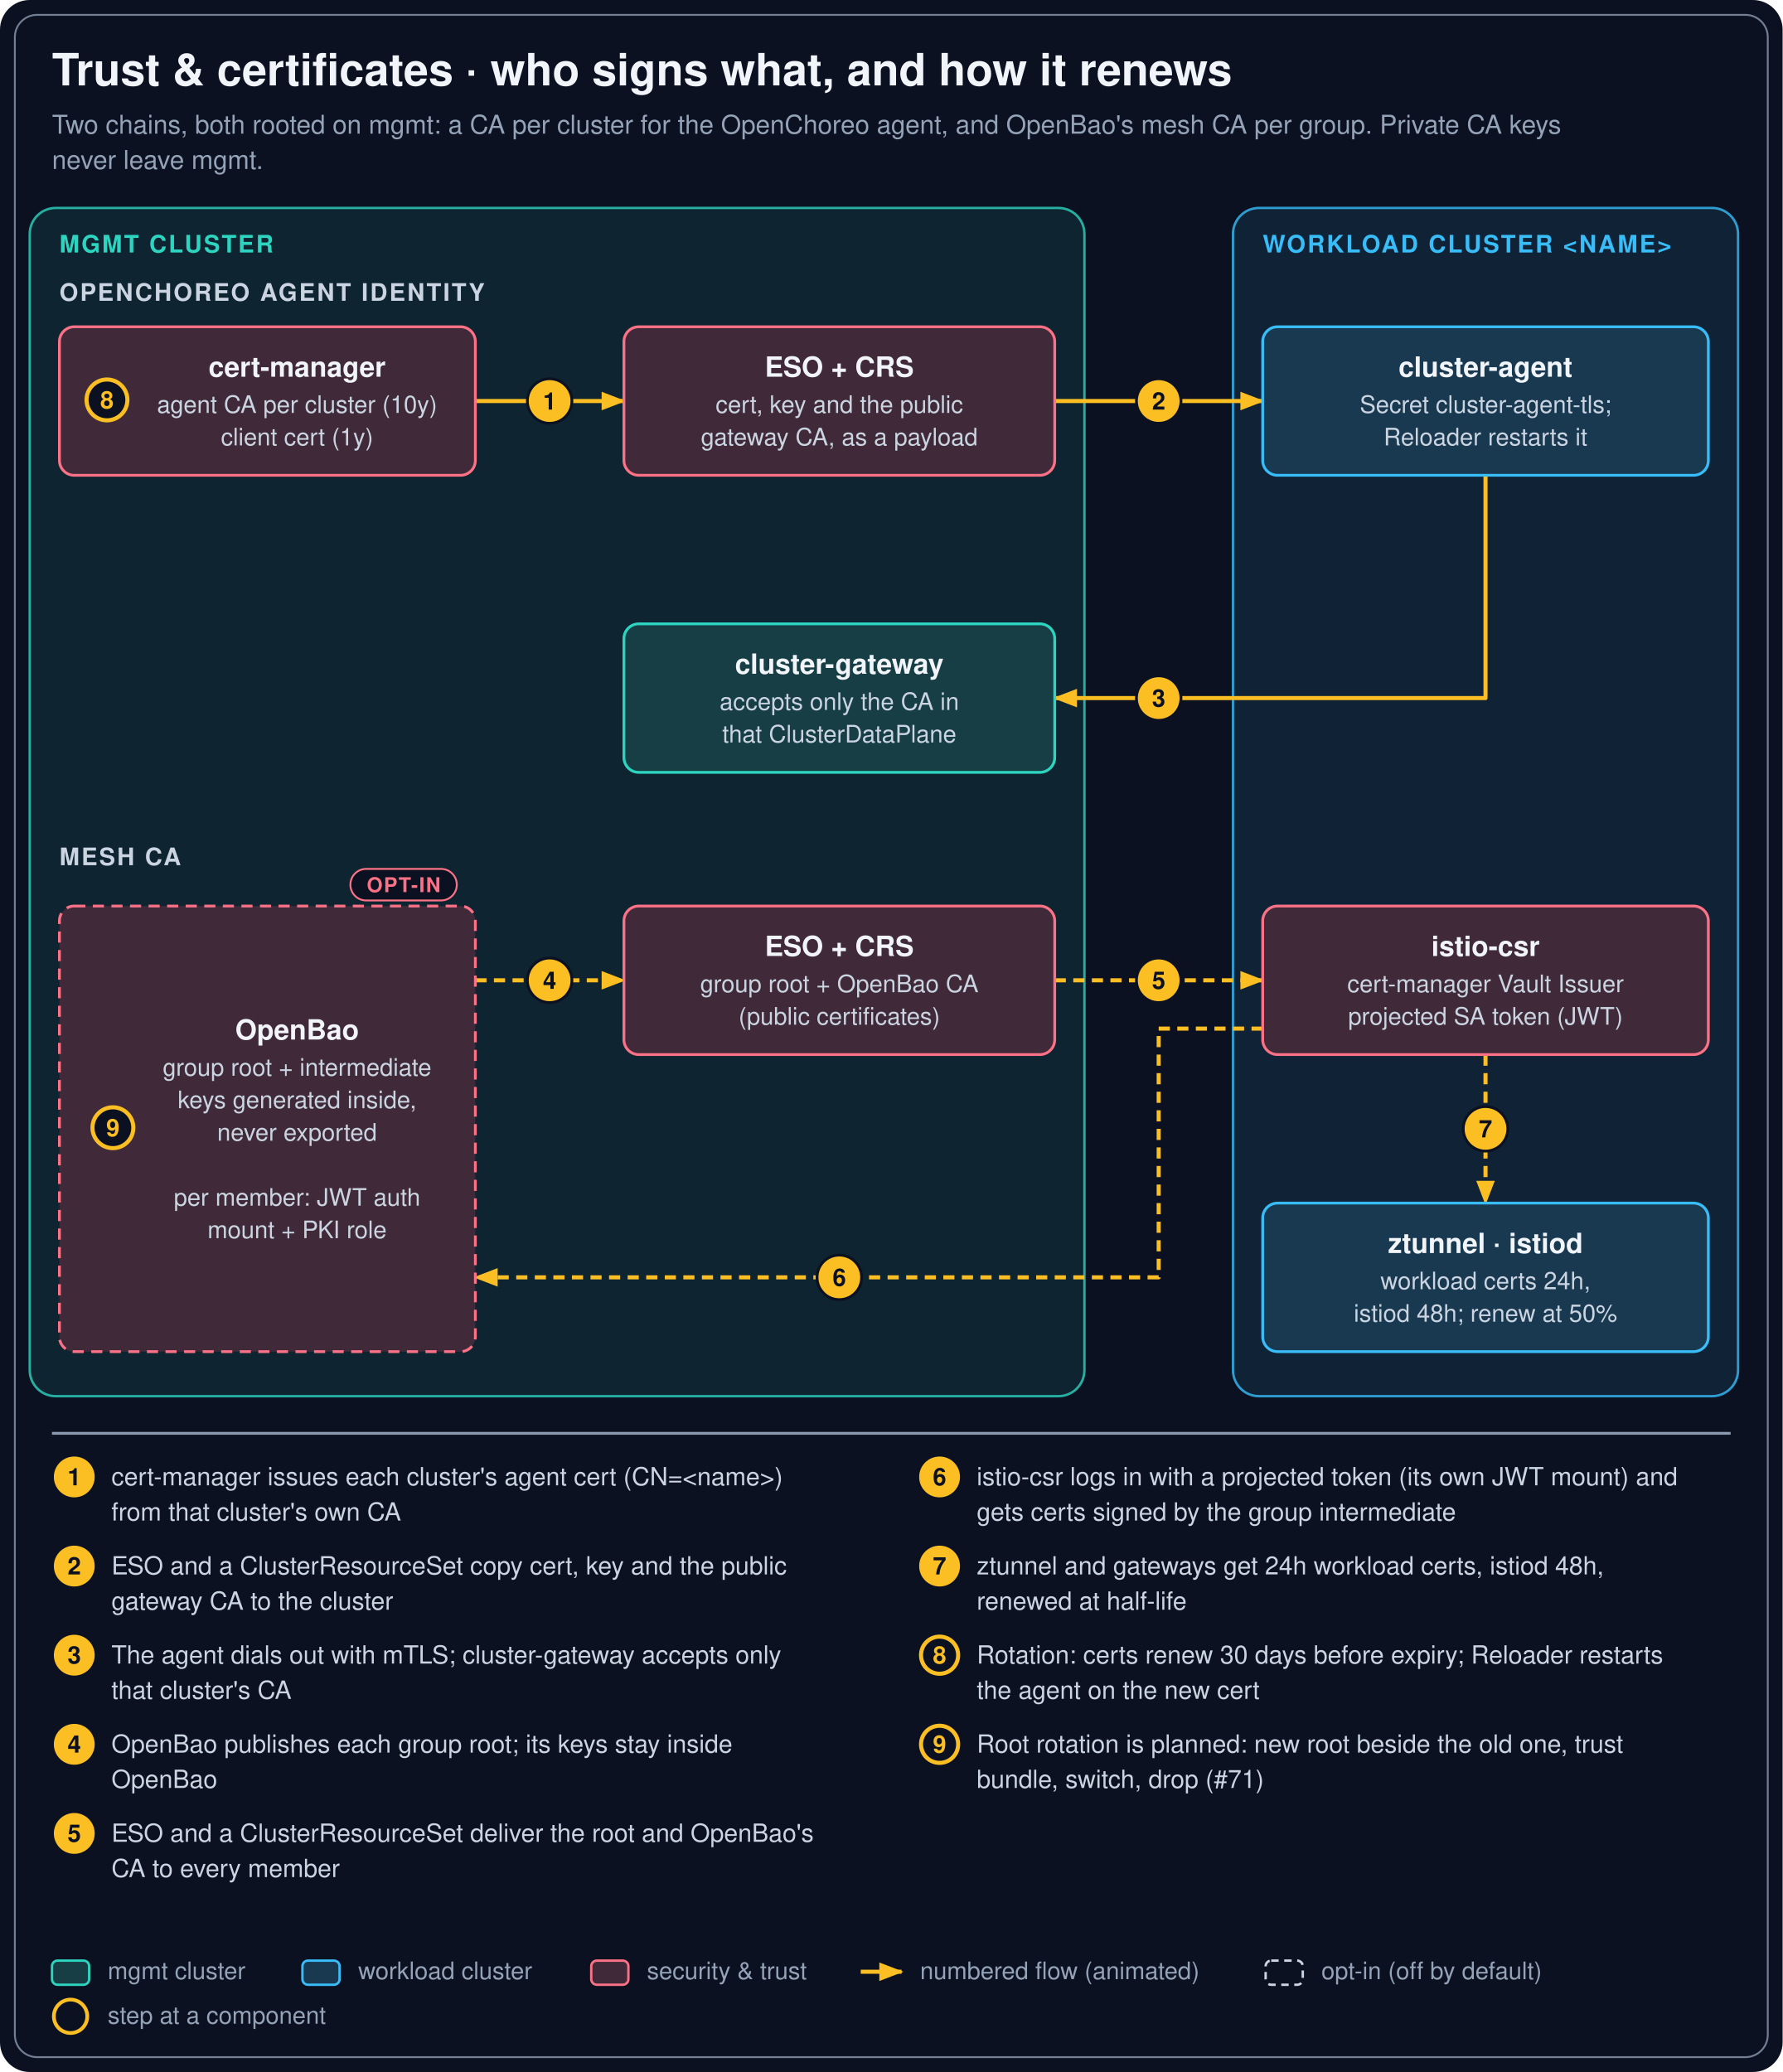
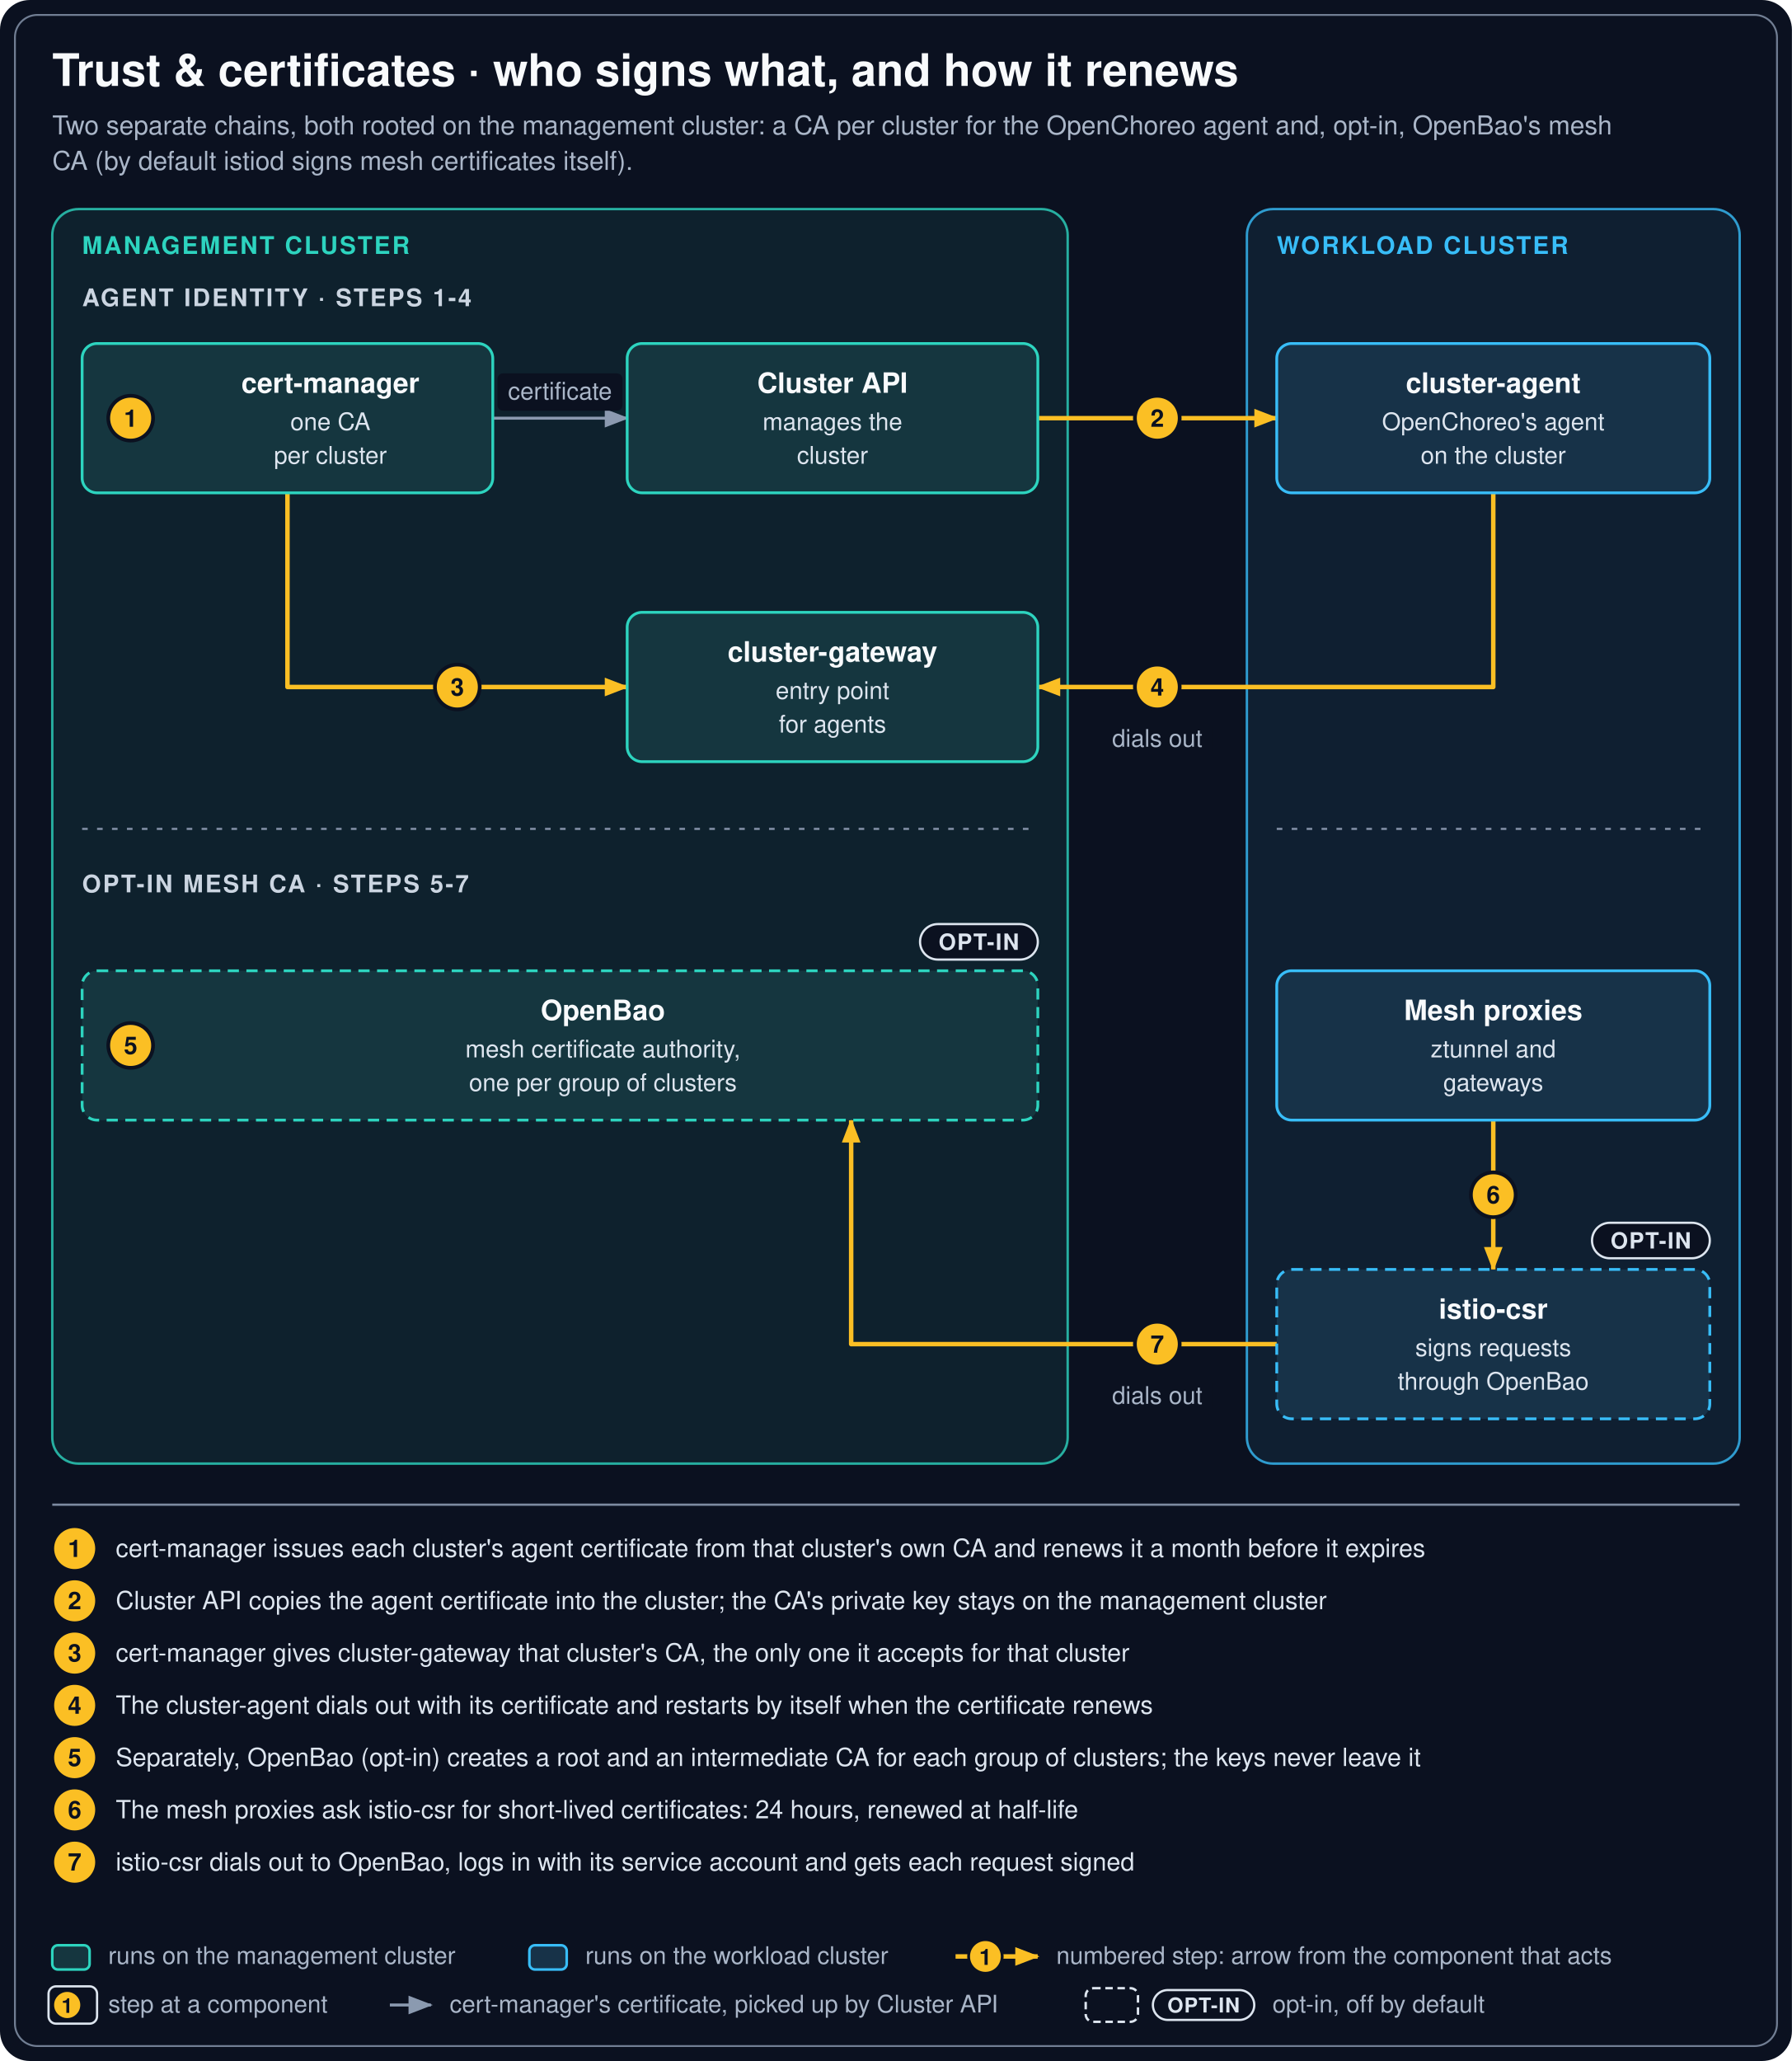
- <svg xmlns="http://www.w3.org/2000/svg" width="960" height="1116" viewBox="0 0 960 1116" role="img" aria-label="Trust &amp; certificates · who signs what, and how it renews">
-   <style>.s{font-family:'Segoe UI','Helvetica Neue',Helvetica,Arial,'Liberation Sans',sans-serif}.m{font-family:'JetBrains Mono',SFMono-Regular,Menlo,Consolas,'Liberation Mono',monospace}.fx{fill:none;stroke-width:3.2;stroke-linecap:round;stroke-dasharray:4 10;opacity:0;animation:fxdash .9s linear infinite,fxseq 10.20s linear infinite both}@keyframes fxdash{to{stroke-dashoffset:-14}}@keyframes fxseq{0%{opacity:0}3%{opacity:1}25.9%{opacity:1}30.9%{opacity:0}100%{opacity:0}}@media (prefers-reduced-motion:reduce){.fx{animation:none;opacity:0}}</style>
+ <svg xmlns="http://www.w3.org/2000/svg" width="960" height="1104" viewBox="0 0 960 1104" role="img" aria-label="Trust &amp; certificates · who signs what, and how it renews">
+   <style>.s{font-family:'Segoe UI','Helvetica Neue',Helvetica,Arial,'Liberation Sans',sans-serif}.m{font-family:'JetBrains Mono',SFMono-Regular,Menlo,Consolas,'Liberation Mono',monospace}.fx{fill:none;stroke-width:3.4;stroke-linecap:round;stroke-dasharray:4 10;opacity:0;animation:fxdash .9s linear infinite,fxseq 10.20s linear infinite both}@keyframes fxdash{to{stroke-dashoffset:-14}}@keyframes fxseq{0%{opacity:0}3%{opacity:1}25.9%{opacity:1}30.9%{opacity:0}100%{opacity:0}}@media (prefers-reduced-motion:reduce){.fx{animation:none;opacity:0}}</style>
  <defs>
+     <marker id="ah8b9ab0" markerWidth="13" markerHeight="10" refX="12" refY="5" orient="auto" markerUnits="userSpaceOnUse">
+       <path d="M0,0 L13,5 L0,10 z" fill="#8b9ab0" />
+     </marker>
+     <marker id="as8b9ab0" markerWidth="13" markerHeight="10" refX="1" refY="5" orient="auto" markerUnits="userSpaceOnUse">
+       <path d="M13,0 L0,5 L13,10 z" fill="#8b9ab0" />
+     </marker>
    <marker id="ahfbbf24" markerWidth="13" markerHeight="10" refX="12" refY="5" orient="auto" markerUnits="userSpaceOnUse">
      <path d="M0,0 L13,5 L0,10 z" fill="#fbbf24" />
    </marker>
+     <marker id="asfbbf24" markerWidth="13" markerHeight="10" refX="1" refY="5" orient="auto" markerUnits="userSpaceOnUse">
+       <path d="M13,0 L0,5 L13,10 z" fill="#fbbf24" />
+     </marker>
  </defs>
-   <rect width="960" height="1116" rx="16" fill="#0b1120" />
-   <rect x="8" y="8" width="944" height="1100" rx="12" fill="none" stroke="#8b9ab0" stroke-opacity=".8" />
-   <rect x="16" y="112" width="568" height="640" rx="14" fill="#0e2430" stroke="#2dd4bf" stroke-opacity=".8" stroke-width="1.3" />
-   <text class="s" x="32.0" y="136.0" font-size="13" fill="#2dd4bf" font-weight="700" letter-spacing="1.0">MGMT CLUSTER</text>
-   <rect x="664" y="112" width="272" height="640" rx="14" fill="#102236" stroke="#38bdf8" stroke-opacity=".8" stroke-width="1.3" />
-   <text class="s" x="680.0" y="136.0" font-size="13" fill="#38bdf8" font-weight="700" letter-spacing="1.0">WORKLOAD CLUSTER &lt;NAME&gt;</text>
-   <path d="M 256.0 216.0 L 336.0 216.0" fill="none" stroke="#fbbf24" stroke-width="2.2" stroke-linejoin="round" marker-end="url(#ahfbbf24)" />
-   <path d="M 568.0 216.0 L 680.0 216.0" fill="none" stroke="#fbbf24" stroke-width="2.2" stroke-linejoin="round" marker-end="url(#ahfbbf24)" />
-   <path d="M 800.0 256.0 L 800.0 376.0 L 568.0 376.0" fill="none" stroke="#fbbf24" stroke-width="2.2" stroke-linejoin="round" marker-end="url(#ahfbbf24)" />
-   <path d="M 256.0 528.0 L 336.0 528.0" fill="none" stroke="#fbbf24" stroke-width="2.2" stroke-linejoin="round" stroke-dasharray="6 4" marker-end="url(#ahfbbf24)" />
-   <path d="M 568.0 528.0 L 680.0 528.0" fill="none" stroke="#fbbf24" stroke-width="2.2" stroke-linejoin="round" stroke-dasharray="6 4" marker-end="url(#ahfbbf24)" />
-   <path d="M 680.0 554.0 L 624.0 554.0 L 624.0 688.0 L 256.0 688.0" fill="none" stroke="#fbbf24" stroke-width="2.2" stroke-linejoin="round" stroke-dasharray="6 4" marker-end="url(#ahfbbf24)" />
-   <path d="M 800.0 568.0 L 800.0 648.0" fill="none" stroke="#fbbf24" stroke-width="2.2" stroke-linejoin="round" stroke-dasharray="6 4" marker-end="url(#ahfbbf24)" />
-   <path class="fx" d="M 256.0 216.0 L 336.0 216.0" stroke="#fde5a7" style="animation-delay:0s,0.00s" />
-   <path class="fx" d="M 568.0 216.0 L 680.0 216.0" stroke="#fde5a7" style="animation-delay:0s,1.10s" />
-   <path class="fx" d="M 800.0 256.0 L 800.0 376.0 L 568.0 376.0" stroke="#fde5a7" style="animation-delay:0s,2.20s" />
-   <path class="fx" d="M 256.0 528.0 L 336.0 528.0" stroke="#fde5a7" style="animation-delay:0s,3.30s" />
-   <path class="fx" d="M 568.0 528.0 L 680.0 528.0" stroke="#fde5a7" style="animation-delay:0s,4.40s" />
-   <path class="fx" d="M 680.0 554.0 L 624.0 554.0 L 624.0 688.0 L 256.0 688.0" stroke="#fde5a7" style="animation-delay:0s,5.50s" />
-   <path class="fx" d="M 800.0 568.0 L 800.0 648.0" stroke="#fde5a7" style="animation-delay:0s,6.60s" />
-   <rect x="32" y="176" width="224" height="80" rx="8" fill="#402a3a" stroke="#fb7185" stroke-width="1.5" />
-   <text class="s" x="160.0" y="202.9" font-size="15" fill="#f1f5f9" font-weight="600" text-anchor="middle">cert-manager</text>
-   <text class="s" x="160.0" y="222.4" font-size="13" fill="#cbd5e1" text-anchor="middle">agent CA per cluster (10y)</text>
-   <text class="s" x="160.0" y="239.9" font-size="13" fill="#cbd5e1" text-anchor="middle">client cert (1y)</text>
-   <rect x="336" y="176" width="232" height="80" rx="8" fill="#402a3a" stroke="#fb7185" stroke-width="1.5" />
-   <text class="s" x="452.0" y="202.9" font-size="15" fill="#f1f5f9" font-weight="600" text-anchor="middle">ESO + CRS</text>
-   <text class="s" x="452.0" y="222.4" font-size="13" fill="#cbd5e1" text-anchor="middle">cert, key and the public</text>
-   <text class="s" x="452.0" y="239.9" font-size="13" fill="#cbd5e1" text-anchor="middle">gateway CA, as a payload</text>
-   <rect x="680" y="176" width="240" height="80" rx="8" fill="#193951" stroke="#38bdf8" stroke-width="1.5" />
-   <text class="s" x="800.0" y="202.9" font-size="15" fill="#f1f5f9" font-weight="600" text-anchor="middle">cluster-agent</text>
-   <text class="s" x="800.0" y="222.4" font-size="13" fill="#cbd5e1" text-anchor="middle">Secret cluster-agent-tls;</text>
-   <text class="s" x="800.0" y="239.9" font-size="13" fill="#cbd5e1" text-anchor="middle">Reloader restarts it</text>
-   <rect x="336" y="336" width="232" height="80" rx="8" fill="#173e45" stroke="#2dd4bf" stroke-width="1.5" />
-   <text class="s" x="452.0" y="362.9" font-size="15" fill="#f1f5f9" font-weight="600" text-anchor="middle">cluster-gateway</text>
-   <text class="s" x="452.0" y="382.4" font-size="13" fill="#cbd5e1" text-anchor="middle">accepts only the CA in</text>
-   <text class="s" x="452.0" y="399.9" font-size="13" fill="#cbd5e1" text-anchor="middle">that ClusterDataPlane</text>
-   <rect x="32" y="488" width="224" height="240" rx="8" fill="#402a3a" stroke="#fb7185" stroke-width="1.5" stroke-dasharray="6 4" />
-   <text class="s" x="160.0" y="559.9" font-size="15" fill="#f1f5f9" font-weight="600" text-anchor="middle">OpenBao</text>
-   <text class="s" x="160.0" y="579.4" font-size="13" fill="#cbd5e1" text-anchor="middle">group root + intermediate</text>
-   <text class="s" x="160.0" y="596.9" font-size="13" fill="#cbd5e1" text-anchor="middle">keys generated inside,</text>
-   <text class="s" x="160.0" y="614.4" font-size="13" fill="#cbd5e1" text-anchor="middle">never exported</text>
-   <text class="s" x="160.0" y="631.9" font-size="13" fill="#cbd5e1" text-anchor="middle" />
-   <text class="s" x="160.0" y="649.4" font-size="13" fill="#cbd5e1" text-anchor="middle">per member: JWT auth</text>
-   <text class="s" x="160.0" y="666.9" font-size="13" fill="#cbd5e1" text-anchor="middle">mount + PKI role</text>
-   <rect x="188.7" y="468" width="57.3" height="17" rx="8.5" fill="#0b1120" stroke="#fb7185" stroke-width="1" />
-   <text class="s" x="217.4" y="480.5" font-size="11" font-weight="700" fill="#fb7185" text-anchor="middle" letter-spacing="0.6">OPT-IN</text>
-   <rect x="336" y="488" width="232" height="80" rx="8" fill="#402a3a" stroke="#fb7185" stroke-width="1.5" />
-   <text class="s" x="452.0" y="514.9" font-size="15" fill="#f1f5f9" font-weight="600" text-anchor="middle">ESO + CRS</text>
-   <text class="s" x="452.0" y="534.4" font-size="13" fill="#cbd5e1" text-anchor="middle">group root + OpenBao CA</text>
-   <text class="s" x="452.0" y="551.9" font-size="13" fill="#cbd5e1" text-anchor="middle">(public certificates)</text>
-   <rect x="680" y="488" width="240" height="80" rx="8" fill="#402a3a" stroke="#fb7185" stroke-width="1.5" />
-   <text class="s" x="800.0" y="514.9" font-size="15" fill="#f1f5f9" font-weight="600" text-anchor="middle">istio-csr</text>
-   <text class="s" x="800.0" y="534.4" font-size="13" fill="#cbd5e1" text-anchor="middle">cert-manager Vault Issuer</text>
-   <text class="s" x="800.0" y="551.9" font-size="13" fill="#cbd5e1" text-anchor="middle">projected SA token (JWT)</text>
-   <rect x="680" y="648" width="240" height="80" rx="8" fill="#193951" stroke="#38bdf8" stroke-width="1.5" />
-   <text class="s" x="800.0" y="674.9" font-size="15" fill="#f1f5f9" font-weight="600" text-anchor="middle">ztunnel · istiod</text>
-   <text class="s" x="800.0" y="694.4" font-size="13" fill="#cbd5e1" text-anchor="middle">workload certs 24h,</text>
-   <text class="s" x="800.0" y="711.9" font-size="13" fill="#cbd5e1" text-anchor="middle">istiod 48h; renew at 50%</text>
-   <text class="s" x="28.0" y="46.0" font-size="24" fill="#f1f5f9" font-weight="700">Trust &amp; certificates · who signs what, and how it renews</text>
-   <text class="s" x="28.0" y="72.0" font-size="14" fill="#94a3b8">Two chains, both rooted on mgmt: a CA per cluster for the OpenChoreo agent, and OpenBao's mesh CA per group. Private CA keys</text>
-   <text class="s" x="28.0" y="91.0" font-size="14" fill="#94a3b8">never leave mgmt.</text>
-   <text class="s" x="32.0" y="162.0" font-size="13" fill="#cbd5e1" font-weight="700" letter-spacing="1.0">OPENCHOREO AGENT IDENTITY</text>
-   <text class="s" x="32.0" y="466.0" font-size="13" fill="#cbd5e1" font-weight="700" letter-spacing="1.0">MESH CA</text>
-   <circle cx="57.6" cy="215.4" r="11" fill="#0b1120" stroke="#fbbf24" stroke-width="2.2" />
-   <text class="s" x="57.6" y="220.0" font-size="13" font-weight="700" fill="#fbbf24" text-anchor="middle">8</text>
-   <circle cx="60.8" cy="607.4" r="11" fill="#0b1120" stroke="#fbbf24" stroke-width="2.2" />
-   <text class="s" x="60.8" y="612.0" font-size="13" font-weight="700" fill="#fbbf24" text-anchor="middle">9</text>
-   <circle cx="296.0" cy="216.0" r="12" fill="#fbbf24" stroke="#0b1120" stroke-width="1.5" />
-   <text class="s" x="296.0" y="220.6" font-size="13" font-weight="700" fill="#0b1120" text-anchor="middle">1</text>
-   <circle cx="624.0" cy="216.0" r="12" fill="#fbbf24" stroke="#0b1120" stroke-width="1.5" />
-   <text class="s" x="624.0" y="220.6" font-size="13" font-weight="700" fill="#0b1120" text-anchor="middle">2</text>
-   <circle cx="624.0" cy="376.0" r="12" fill="#fbbf24" stroke="#0b1120" stroke-width="1.5" />
-   <text class="s" x="624.0" y="380.6" font-size="13" font-weight="700" fill="#0b1120" text-anchor="middle">3</text>
-   <circle cx="296.0" cy="528.0" r="12" fill="#fbbf24" stroke="#0b1120" stroke-width="1.5" />
-   <text class="s" x="296.0" y="532.6" font-size="13" font-weight="700" fill="#0b1120" text-anchor="middle">4</text>
-   <circle cx="624.0" cy="528.0" r="12" fill="#fbbf24" stroke="#0b1120" stroke-width="1.5" />
-   <text class="s" x="624.0" y="532.6" font-size="13" font-weight="700" fill="#0b1120" text-anchor="middle">5</text>
-   <circle cx="452.0" cy="688.0" r="12" fill="#fbbf24" stroke="#0b1120" stroke-width="1.5" />
-   <text class="s" x="452.0" y="692.6" font-size="13" font-weight="700" fill="#0b1120" text-anchor="middle">6</text>
-   <circle cx="800.0" cy="608.0" r="12" fill="#fbbf24" stroke="#0b1120" stroke-width="1.5" />
-   <text class="s" x="800.0" y="612.6" font-size="13" font-weight="700" fill="#0b1120" text-anchor="middle">7</text>
-   <line x1="28" y1="772" x2="932" y2="772" stroke="#8b9ab0" stroke-width="1.5" />
-   <circle cx="40.0" cy="795.5" r="11" fill="#fbbf24" />
-   <text class="s" x="40.0" y="800" font-size="13" font-weight="700" fill="#0b1120" text-anchor="middle">1</text>
-   <text class="s" x="60.0" y="800.0" font-size="13.5" fill="#cbd5e1">cert-manager issues each cluster's agent cert (CN=&lt;name&gt;)</text>
-   <text class="s" x="60.0" y="819.0" font-size="13.5" fill="#cbd5e1">from that cluster's own CA</text>
-   <circle cx="506.0" cy="795.5" r="11" fill="#fbbf24" />
-   <text class="s" x="506.0" y="800" font-size="13" font-weight="700" fill="#0b1120" text-anchor="middle">6</text>
-   <text class="s" x="526.0" y="800.0" font-size="13.5" fill="#cbd5e1">istio-csr logs in with a projected token (its own JWT mount) and</text>
-   <text class="s" x="526.0" y="819.0" font-size="13.5" fill="#cbd5e1">gets certs signed by the group intermediate</text>
-   <circle cx="40.0" cy="843.5" r="11" fill="#fbbf24" />
-   <text class="s" x="40.0" y="848" font-size="13" font-weight="700" fill="#0b1120" text-anchor="middle">2</text>
-   <text class="s" x="60.0" y="848.0" font-size="13.5" fill="#cbd5e1">ESO and a ClusterResourceSet copy cert, key and the public</text>
-   <text class="s" x="60.0" y="867.0" font-size="13.5" fill="#cbd5e1">gateway CA to the cluster</text>
-   <circle cx="506.0" cy="843.5" r="11" fill="#fbbf24" />
-   <text class="s" x="506.0" y="848" font-size="13" font-weight="700" fill="#0b1120" text-anchor="middle">7</text>
-   <text class="s" x="526.0" y="848.0" font-size="13.5" fill="#cbd5e1">ztunnel and gateways get 24h workload certs, istiod 48h,</text>
-   <text class="s" x="526.0" y="867.0" font-size="13.5" fill="#cbd5e1">renewed at half-life</text>
-   <circle cx="40.0" cy="891.5" r="11" fill="#fbbf24" />
-   <text class="s" x="40.0" y="896" font-size="13" font-weight="700" fill="#0b1120" text-anchor="middle">3</text>
-   <text class="s" x="60.0" y="896.0" font-size="13.5" fill="#cbd5e1">The agent dials out with mTLS; cluster-gateway accepts only</text>
-   <text class="s" x="60.0" y="915.0" font-size="13.5" fill="#cbd5e1">that cluster's CA</text>
-   <circle cx="506.0" cy="891.5" r="10" fill="#0b1120" stroke="#fbbf24" stroke-width="2.2" />
-   <text class="s" x="506.0" y="896" font-size="13" font-weight="700" fill="#fbbf24" text-anchor="middle">8</text>
-   <text class="s" x="526.0" y="896.0" font-size="13.5" fill="#cbd5e1">Rotation: certs renew 30 days before expiry; Reloader restarts</text>
-   <text class="s" x="526.0" y="915.0" font-size="13.5" fill="#cbd5e1">the agent on the new cert</text>
-   <circle cx="40.0" cy="939.5" r="11" fill="#fbbf24" />
-   <text class="s" x="40.0" y="944" font-size="13" font-weight="700" fill="#0b1120" text-anchor="middle">4</text>
-   <text class="s" x="60.0" y="944.0" font-size="13.5" fill="#cbd5e1">OpenBao publishes each group root; its keys stay inside</text>
-   <text class="s" x="60.0" y="963.0" font-size="13.5" fill="#cbd5e1">OpenBao</text>
-   <circle cx="506.0" cy="939.5" r="10" fill="#0b1120" stroke="#fbbf24" stroke-width="2.2" />
-   <text class="s" x="506.0" y="944" font-size="13" font-weight="700" fill="#fbbf24" text-anchor="middle">9</text>
-   <text class="s" x="526.0" y="944.0" font-size="13.5" fill="#cbd5e1">Root rotation is planned: new root beside the old one, trust</text>
-   <text class="s" x="526.0" y="963.0" font-size="13.5" fill="#cbd5e1">bundle, switch, drop (#71)</text>
-   <circle cx="40.0" cy="987.5" r="11" fill="#fbbf24" />
-   <text class="s" x="40.0" y="992" font-size="13" font-weight="700" fill="#0b1120" text-anchor="middle">5</text>
-   <text class="s" x="60.0" y="992.0" font-size="13.5" fill="#cbd5e1">ESO and a ClusterResourceSet deliver the root and OpenBao's</text>
-   <text class="s" x="60.0" y="1011.0" font-size="13.5" fill="#cbd5e1">CA to every member</text>
-   <rect x="28" y="1056" width="20" height="13" rx="3" fill="#173e45" stroke="#2dd4bf" stroke-width="1.3" />
-   <text class="s" x="58.0" y="1066.0" font-size="13" fill="#94a3b8">mgmt cluster</text>
-   <rect x="162.863" y="1056" width="20" height="13" rx="3" fill="#193951" stroke="#38bdf8" stroke-width="1.3" />
-   <text class="s" x="192.9" y="1066.0" font-size="13" fill="#94a3b8">workload cluster</text>
-   <rect x="318.41" y="1056" width="20" height="13" rx="3" fill="#402a3a" stroke="#fb7185" stroke-width="1.3" />
-   <text class="s" x="348.4" y="1066.0" font-size="13" fill="#94a3b8">security &amp; trust</text>
-   <path d="M 463.537 1062 L 485.537 1062" stroke="#fbbf24" stroke-width="2.2" marker-end="url(#ahfbbf24)" />
-   <path class="fx" d="M 463.537 1062 L 485.537 1062" stroke="#fde5a7" style="animation-delay:0s,0.00s" />
-   <text class="s" x="495.5" y="1066.0" font-size="13" fill="#94a3b8">numbered flow (animated)</text>
-   <rect x="681.591" y="1056" width="20" height="13" rx="3" fill="none" stroke="#cbd5e1" stroke-width="1.3" stroke-dasharray="4 3" />
-   <text class="s" x="711.6" y="1066.0" font-size="13" fill="#94a3b8">opt-in (off by default)</text>
-   <circle cx="38" cy="1086" r="9" fill="#0b1120" stroke="#fbbf24" stroke-width="2" />
-   <text class="s" x="58.0" y="1090.0" font-size="13" fill="#94a3b8">step at a component</text>
+   <rect width="960" height="1104" rx="16" fill="#0b1120" />
+   <rect x="8" y="8" width="944" height="1088" rx="12" fill="none" stroke="#8b9ab0" stroke-opacity=".8" />
+   <rect x="28" y="112" width="544" height="672" rx="14" fill="#0e212d" stroke="#2dd4bf" stroke-opacity=".8" stroke-width="1.3" />
+   <text class="s" x="44.0" y="136.0" font-size="13" fill="#2dd4bf" font-weight="700" letter-spacing="1.0">MANAGEMENT CLUSTER</text>
+   <rect x="668" y="112" width="264" height="672" rx="14" fill="#0f1f31" stroke="#38bdf8" stroke-opacity=".8" stroke-width="1.3" />
+   <text class="s" x="684.0" y="136.0" font-size="13" fill="#38bdf8" font-weight="700" letter-spacing="1.0">WORKLOAD CLUSTER</text>
+   <path d="M 44 444 L 556 444" stroke="#7c8aa0" stroke-width="1.2" stroke-dasharray="3 5" />
+   <path d="M 684 444 L 916 444" stroke="#7c8aa0" stroke-width="1.2" stroke-dasharray="3 5" />
+   <path d="M 264.0 224.0 L 336.0 224.0" fill="none" stroke="#8b9ab0" stroke-width="1.6" stroke-linejoin="round" marker-end="url(#ah8b9ab0)" />
+   <path d="M 556.0 224.0 L 684.0 224.0" fill="none" stroke="#fbbf24" stroke-width="2.4" stroke-linejoin="round" marker-end="url(#ahfbbf24)" />
+   <path d="M 154.0 264.0 L 154.0 368.0 L 336.0 368.0" fill="none" stroke="#fbbf24" stroke-width="2.4" stroke-linejoin="round" marker-end="url(#ahfbbf24)" />
+   <path d="M 800.0 264.0 L 800.0 368.0 L 556.0 368.0" fill="none" stroke="#fbbf24" stroke-width="2.4" stroke-linejoin="round" marker-end="url(#ahfbbf24)" />
+   <path d="M 800.0 600.0 L 800.0 680.0" fill="none" stroke="#fbbf24" stroke-width="2.4" stroke-linejoin="round" marker-end="url(#ahfbbf24)" />
+   <path d="M 684.0 720.0 L 456.0 720.0 L 456.0 600.0" fill="none" stroke="#fbbf24" stroke-width="2.4" stroke-linejoin="round" marker-end="url(#ahfbbf24)" />
+   <path class="fx" d="M 556.0 224.0 L 684.0 224.0" stroke="#fde5a7" style="animation-delay:0s,1.10s" />
+   <path class="fx" d="M 154.0 264.0 L 154.0 368.0 L 336.0 368.0" stroke="#fde5a7" style="animation-delay:0s,2.20s" />
+   <path class="fx" d="M 800.0 264.0 L 800.0 368.0 L 556.0 368.0" stroke="#fde5a7" style="animation-delay:0s,3.30s" />
+   <path class="fx" d="M 800.0 600.0 L 800.0 680.0" stroke="#fde5a7" style="animation-delay:0s,5.50s" />
+   <path class="fx" d="M 684.0 720.0 L 456.0 720.0 L 456.0 600.0" stroke="#fde5a7" style="animation-delay:0s,6.60s" />
+   <rect x="44" y="184" width="220" height="80" rx="8" fill="#15363f" stroke="#2dd4bf" stroke-width="1.5" />
+   <text class="s" x="177.0" y="210.4" font-size="15" fill="#f8fafc" font-weight="600" text-anchor="middle">cert-manager</text>
+   <text class="s" x="177.0" y="230.4" font-size="13" fill="#dde5ef" text-anchor="middle">one CA</text>
+   <text class="s" x="177.0" y="248.4" font-size="13" fill="#dde5ef" text-anchor="middle">per cluster</text>
+   <rect x="336" y="184" width="220" height="80" rx="8" fill="#15363f" stroke="#2dd4bf" stroke-width="1.5" />
+   <text class="s" x="446.0" y="210.4" font-size="15" fill="#f8fafc" font-weight="600" text-anchor="middle">Cluster API</text>
+   <text class="s" x="446.0" y="230.4" font-size="13" fill="#dde5ef" text-anchor="middle">manages the</text>
+   <text class="s" x="446.0" y="248.4" font-size="13" fill="#dde5ef" text-anchor="middle">cluster</text>
+   <rect x="336" y="328" width="220" height="80" rx="8" fill="#15363f" stroke="#2dd4bf" stroke-width="1.5" />
+   <text class="s" x="446.0" y="354.4" font-size="15" fill="#f8fafc" font-weight="600" text-anchor="middle">cluster-gateway</text>
+   <text class="s" x="446.0" y="374.4" font-size="13" fill="#dde5ef" text-anchor="middle">entry point</text>
+   <text class="s" x="446.0" y="392.4" font-size="13" fill="#dde5ef" text-anchor="middle">for agents</text>
+   <rect x="684" y="184" width="232" height="80" rx="8" fill="#173248" stroke="#38bdf8" stroke-width="1.5" />
+   <text class="s" x="800.0" y="210.4" font-size="15" fill="#f8fafc" font-weight="600" text-anchor="middle">cluster-agent</text>
+   <text class="s" x="800.0" y="230.4" font-size="13" fill="#dde5ef" text-anchor="middle">OpenChoreo's agent</text>
+   <text class="s" x="800.0" y="248.4" font-size="13" fill="#dde5ef" text-anchor="middle">on the cluster</text>
+   <rect x="44" y="520" width="512" height="80" rx="8" fill="#15363f" stroke="#2dd4bf" stroke-width="1.5" stroke-dasharray="6 4" />
+   <text class="s" x="323.0" y="546.4" font-size="15" fill="#f8fafc" font-weight="600" text-anchor="middle">OpenBao</text>
+   <text class="s" x="323.0" y="566.4" font-size="13" fill="#dde5ef" text-anchor="middle">mesh certificate authority,</text>
+   <text class="s" x="323.0" y="584.4" font-size="13" fill="#dde5ef" text-anchor="middle">one per group of clusters</text>
+   <rect x="492.9" y="495" width="63.1" height="19" rx="9.5" fill="#0b1120" stroke="#dde5ef" stroke-width="1.2" />
+   <text class="s" x="524.4" y="508.8" font-size="12" font-weight="700" fill="#dde5ef" text-anchor="middle" letter-spacing="0.6">OPT-IN</text>
+   <rect x="684" y="520" width="232" height="80" rx="8" fill="#173248" stroke="#38bdf8" stroke-width="1.5" />
+   <text class="s" x="800.0" y="546.4" font-size="15" fill="#f8fafc" font-weight="600" text-anchor="middle">Mesh proxies</text>
+   <text class="s" x="800.0" y="566.4" font-size="13" fill="#dde5ef" text-anchor="middle">ztunnel and</text>
+   <text class="s" x="800.0" y="584.4" font-size="13" fill="#dde5ef" text-anchor="middle">gateways</text>
+   <rect x="684" y="680" width="232" height="80" rx="8" fill="#173248" stroke="#38bdf8" stroke-width="1.5" stroke-dasharray="6 4" />
+   <text class="s" x="800.0" y="706.4" font-size="15" fill="#f8fafc" font-weight="600" text-anchor="middle">istio-csr</text>
+   <text class="s" x="800.0" y="726.4" font-size="13" fill="#dde5ef" text-anchor="middle">signs requests</text>
+   <text class="s" x="800.0" y="744.4" font-size="13" fill="#dde5ef" text-anchor="middle">through OpenBao</text>
+   <rect x="852.9" y="655" width="63.1" height="19" rx="9.5" fill="#0b1120" stroke="#dde5ef" stroke-width="1.2" />
+   <text class="s" x="884.4" y="668.8" font-size="12" font-weight="700" fill="#dde5ef" text-anchor="middle" letter-spacing="0.6">OPT-IN</text>
+   <text class="s" x="28.0" y="46.0" font-size="24" fill="#f8fafc" font-weight="700">Trust &amp; certificates · who signs what, and how it renews</text>
+   <text class="s" x="28.0" y="72.0" font-size="14" fill="#aab6c8">Two separate chains, both rooted on the management cluster: a CA per cluster for the OpenChoreo agent and, opt-in, OpenBao's mesh</text>
+   <text class="s" x="28.0" y="91.0" font-size="14" fill="#aab6c8">CA (by default istiod signs mesh certificates itself).</text>
+   <text class="s" x="44.0" y="164.0" font-size="13" fill="#cbd5e1" font-weight="700" letter-spacing="1.0">AGENT IDENTITY · STEPS 1-4</text>
+   <text class="s" x="44.0" y="478.0" font-size="13" fill="#cbd5e1" font-weight="700" letter-spacing="1.0">OPT-IN MESH CA · STEPS 5-7</text>
+   <circle cx="70.0" cy="224.0" r="12" fill="#fbbf24" stroke="#0b1120" stroke-width="2" />
+   <text class="s" x="70.0" y="228.6" font-size="13" font-weight="700" fill="#0b1120" text-anchor="middle">1</text>
+   <circle cx="70.0" cy="560.0" r="12" fill="#fbbf24" stroke="#0b1120" stroke-width="2" />
+   <text class="s" x="70.0" y="564.6" font-size="13" font-weight="700" fill="#0b1120" text-anchor="middle">5</text>
+   <rect x="266.5" y="200.0" width="67.0" height="20.0" rx="3" fill="#0b1120" />
+   <text class="s" x="300.0" y="214.0" font-size="13" fill="#aab6c8" text-anchor="middle">certificate</text>
+   <circle cx="620.0" cy="224.0" r="12" fill="#fbbf24" stroke="#0b1120" stroke-width="2" />
+   <text class="s" x="620.0" y="228.6" font-size="13" font-weight="700" fill="#0b1120" text-anchor="middle">2</text>
+   <circle cx="245.0" cy="368.0" r="12" fill="#fbbf24" stroke="#0b1120" stroke-width="2" />
+   <text class="s" x="245.0" y="372.6" font-size="13" font-weight="700" fill="#0b1120" text-anchor="middle">3</text>
+   <rect x="590.3" y="386.0" width="59.3" height="20.0" rx="3" fill="#0b1120" />
+   <text class="s" x="620.0" y="400.0" font-size="13" fill="#aab6c8" text-anchor="middle">dials out</text>
+   <circle cx="620.0" cy="368.0" r="12" fill="#fbbf24" stroke="#0b1120" stroke-width="2" />
+   <text class="s" x="620.0" y="372.6" font-size="13" font-weight="700" fill="#0b1120" text-anchor="middle">4</text>
+   <circle cx="800.0" cy="640.0" r="12" fill="#fbbf24" stroke="#0b1120" stroke-width="2" />
+   <text class="s" x="800.0" y="644.6" font-size="13" font-weight="700" fill="#0b1120" text-anchor="middle">6</text>
+   <rect x="590.3" y="738.0" width="59.3" height="20.0" rx="3" fill="#0b1120" />
+   <text class="s" x="620.0" y="752.0" font-size="13" fill="#aab6c8" text-anchor="middle">dials out</text>
+   <circle cx="620.0" cy="720.0" r="12" fill="#fbbf24" stroke="#0b1120" stroke-width="2" />
+   <text class="s" x="620.0" y="724.6" font-size="13" font-weight="700" fill="#0b1120" text-anchor="middle">7</text>
+   <line x1="28" y1="806" x2="932" y2="806" stroke="#7c8aa0" stroke-width="1.2" />
+   <circle cx="40" cy="829.5" r="11" fill="#fbbf24" />
+   <text class="s" x="40" y="834" font-size="13" font-weight="700" fill="#0b1120" text-anchor="middle">1</text>
+   <text class="s" x="62.0" y="834.0" font-size="13.5" fill="#dde5ef">cert-manager issues each cluster's agent certificate from that cluster's own CA and renews it a month before it expires</text>
+   <circle cx="40" cy="857.5" r="11" fill="#fbbf24" />
+   <text class="s" x="40" y="862" font-size="13" font-weight="700" fill="#0b1120" text-anchor="middle">2</text>
+   <text class="s" x="62.0" y="862.0" font-size="13.5" fill="#dde5ef">Cluster API copies the agent certificate into the cluster; the CA's private key stays on the management cluster</text>
+   <circle cx="40" cy="885.5" r="11" fill="#fbbf24" />
+   <text class="s" x="40" y="890" font-size="13" font-weight="700" fill="#0b1120" text-anchor="middle">3</text>
+   <text class="s" x="62.0" y="890.0" font-size="13.5" fill="#dde5ef">cert-manager gives cluster-gateway that cluster's CA, the only one it accepts for that cluster</text>
+   <circle cx="40" cy="913.5" r="11" fill="#fbbf24" />
+   <text class="s" x="40" y="918" font-size="13" font-weight="700" fill="#0b1120" text-anchor="middle">4</text>
+   <text class="s" x="62.0" y="918.0" font-size="13.5" fill="#dde5ef">The cluster-agent dials out with its certificate and restarts by itself when the certificate renews</text>
+   <circle cx="40" cy="941.5" r="11" fill="#fbbf24" />
+   <text class="s" x="40" y="946" font-size="13" font-weight="700" fill="#0b1120" text-anchor="middle">5</text>
+   <text class="s" x="62.0" y="946.0" font-size="13.5" fill="#dde5ef">Separately, OpenBao (opt-in) creates a root and an intermediate CA for each group of clusters; the keys never leave it</text>
+   <circle cx="40" cy="969.5" r="11" fill="#fbbf24" />
+   <text class="s" x="40" y="974" font-size="13" font-weight="700" fill="#0b1120" text-anchor="middle">6</text>
+   <text class="s" x="62.0" y="974.0" font-size="13.5" fill="#dde5ef">The mesh proxies ask istio-csr for short-lived certificates: 24 hours, renewed at half-life</text>
+   <circle cx="40" cy="997.5" r="11" fill="#fbbf24" />
+   <text class="s" x="40" y="1002" font-size="13" font-weight="700" fill="#0b1120" text-anchor="middle">7</text>
+   <text class="s" x="62.0" y="1002.0" font-size="13.5" fill="#dde5ef">istio-csr dials out to OpenBao, logs in with its service account and gets each request signed</text>
+   <rect x="28" y="1042" width="20" height="13" rx="3" fill="#15363f" stroke="#2dd4bf" stroke-width="1.4" />
+   <text class="s" x="58.0" y="1052.0" font-size="13" fill="#aab6c8">runs on the management cluster</text>
+   <rect x="283.605" y="1042" width="20" height="13" rx="3" fill="#173248" stroke="#38bdf8" stroke-width="1.4" />
+   <text class="s" x="313.6" y="1052.0" font-size="13" fill="#aab6c8">runs on the workload cluster</text>
+   <path d="M 511.924 1048 L 555.924 1048" stroke="#fbbf24" stroke-width="2.4" marker-end="url(#ahfbbf24)" />
+   <circle cx="527.924" cy="1048" r="9" fill="#fbbf24" stroke="#0b1120" stroke-width="1.5" />
+   <text class="s" x="527.924" y="1052.5" font-size="12" font-weight="700" fill="#0b1120" text-anchor="middle">1</text>
+   <text class="s" x="565.9" y="1052.0" font-size="13" fill="#aab6c8">numbered step: arrow from the component that acts</text>
+   <rect x="26" y="1064" width="26" height="20" rx="4" fill="none" stroke="#dde5ef" stroke-width="1.2" />
+   <circle cx="36" cy="1074" r="7" fill="#fbbf24" />
+   <text class="s" x="36" y="1078.2" font-size="11" font-weight="700" fill="#0b1120" text-anchor="middle">1</text>
+   <text class="s" x="58.0" y="1078.0" font-size="13" fill="#aab6c8">step at a component</text>
+   <path d="M 208.861 1074 L 230.861 1074" stroke="#8b9ab0" stroke-width="1.6" marker-end="url(#ah8b9ab0)" />
+   <text class="s" x="240.9" y="1078.0" font-size="13" fill="#aab6c8">cert-manager's certificate, picked up by Cluster API</text>
+   <g>
+     <rect x="581.653" y="1065" width="28" height="18" rx="4" fill="none" stroke="#dde5ef" stroke-width="1.3" stroke-dasharray="4 2.5" />
+     <rect x="617.653" y="1066" width="54.3" height="16" rx="8" fill="none" stroke="#dde5ef" stroke-width="1.2" />
+     <text class="s" x="644.8" y="1078" font-size="11" font-weight="700" fill="#dde5ef" text-anchor="middle" letter-spacing="0.4">OPT-IN</text>
+   </g>
+   <text class="s" x="681.7" y="1078.0" font-size="13" fill="#aab6c8">opt-in, off by default</text>
</svg>
